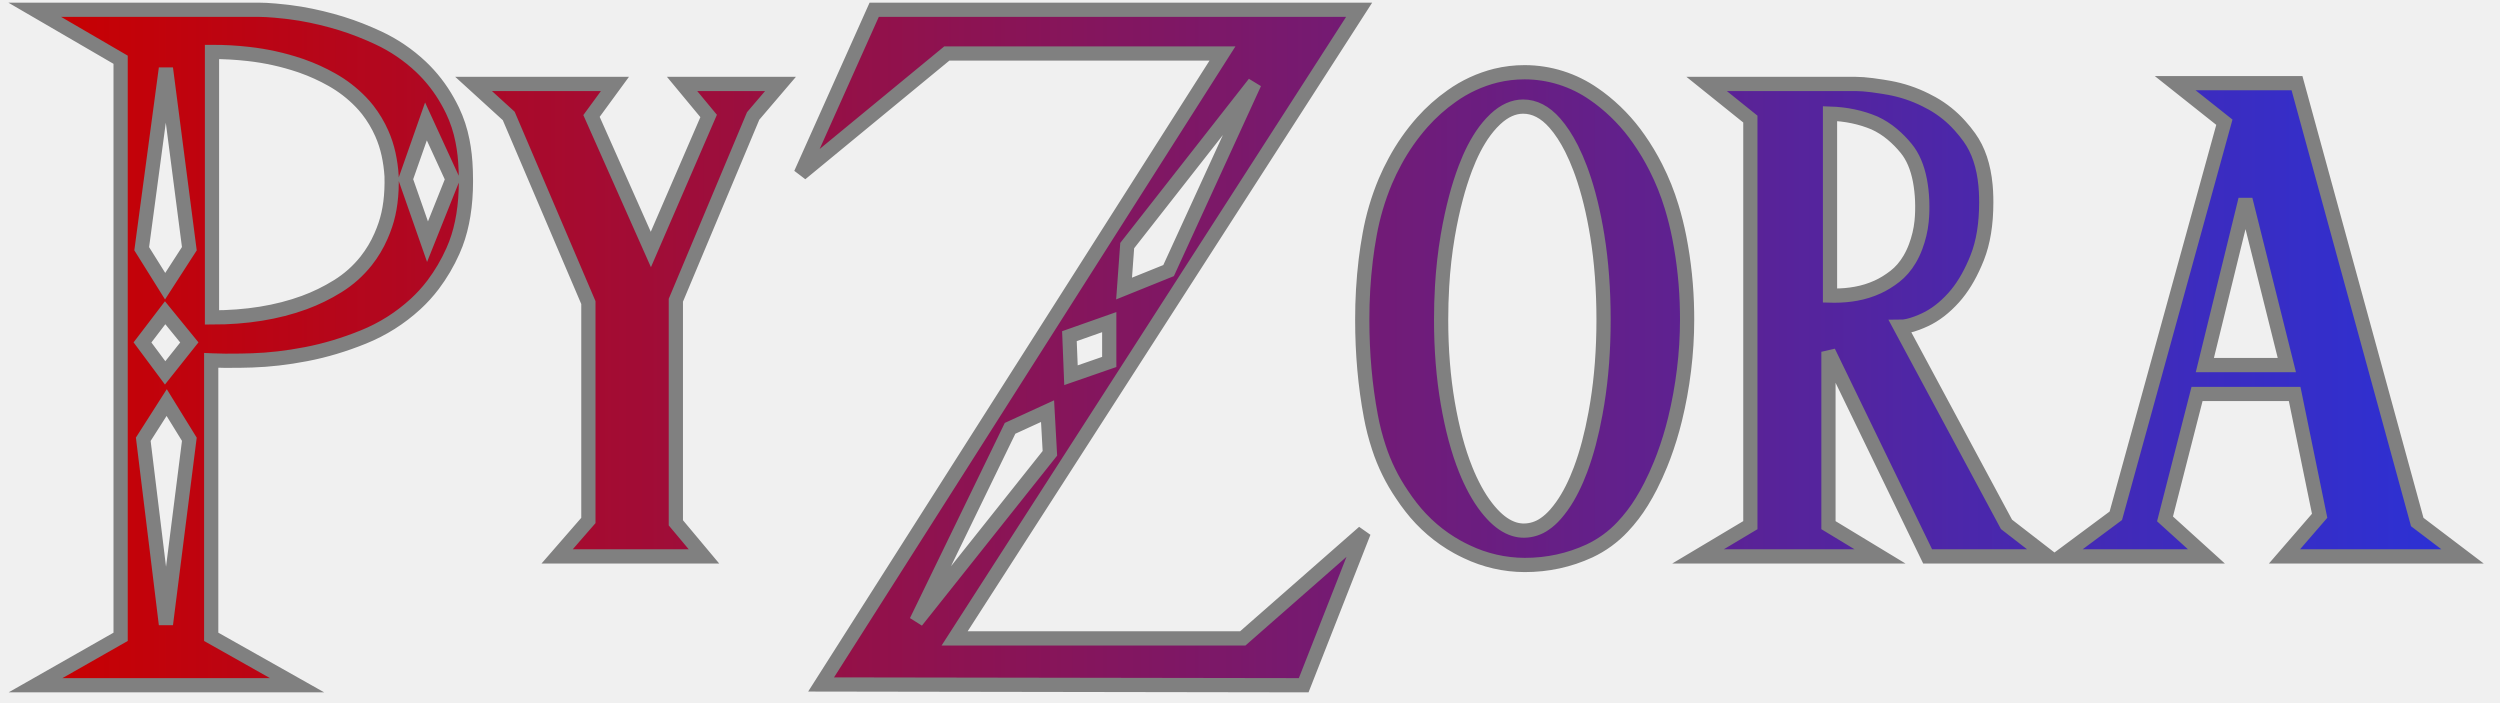
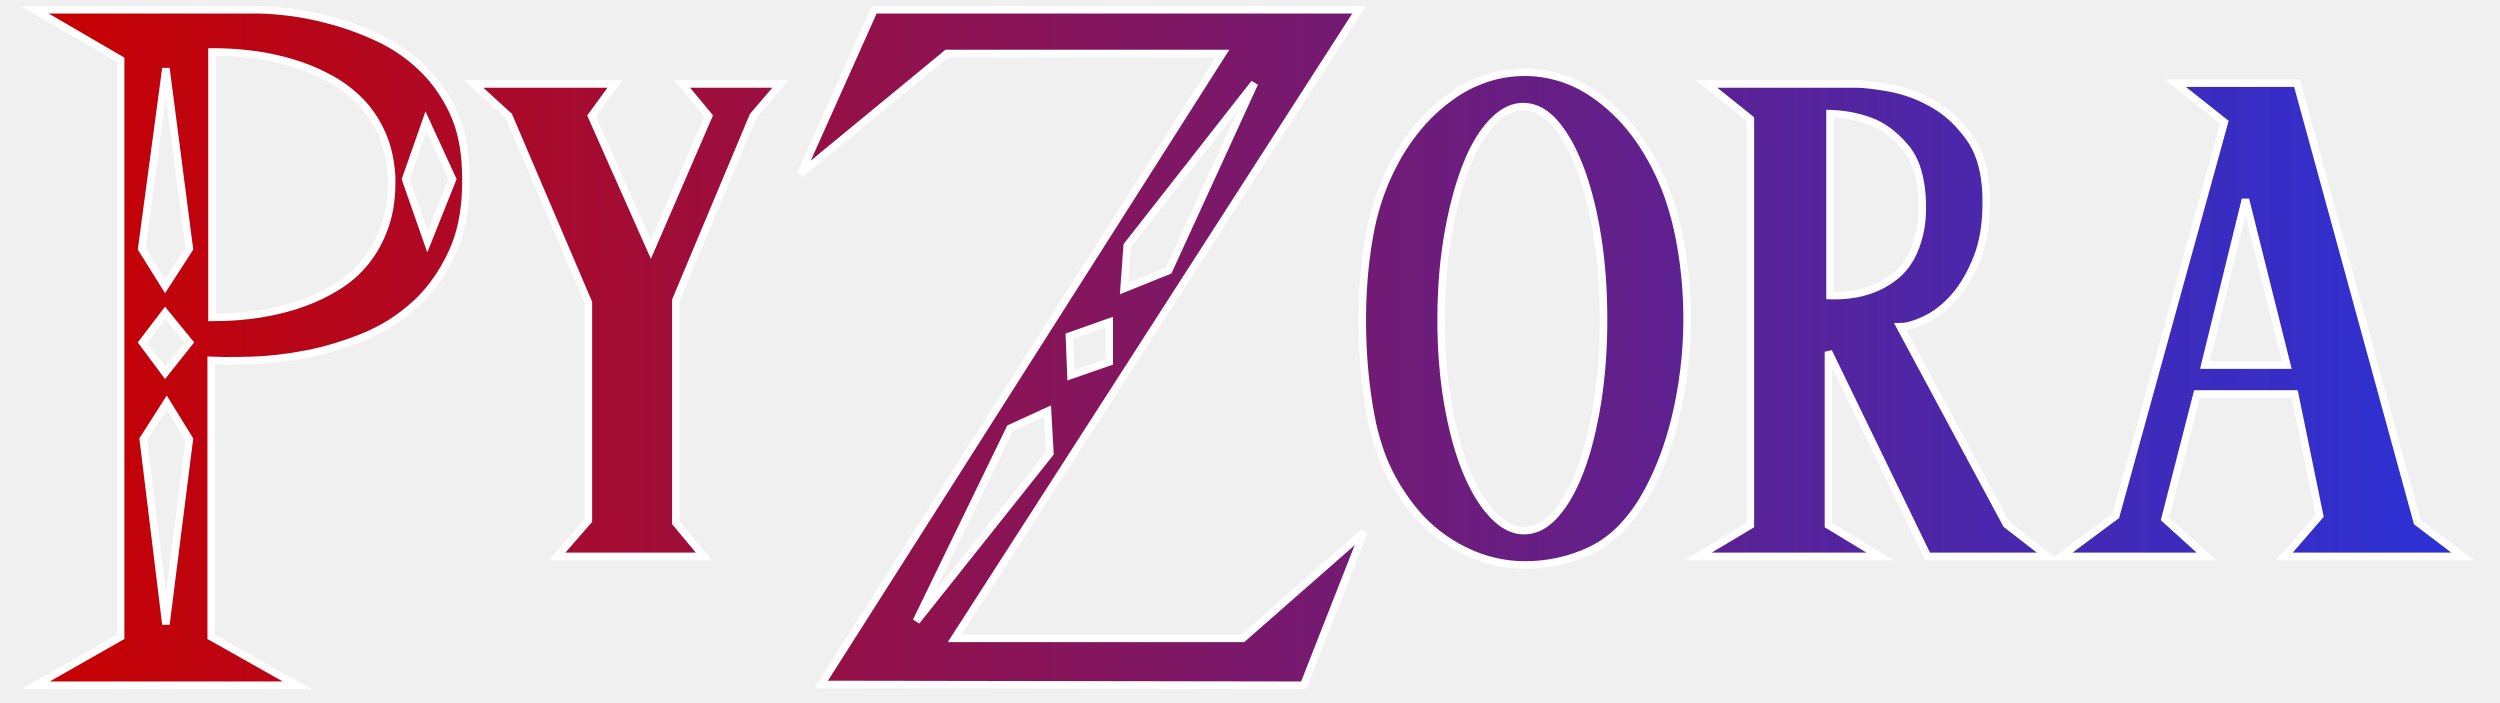
<svg xmlns="http://www.w3.org/2000/svg" width="249pt" height="70pt" viewBox="-1 -1 251 72">
  <defs>
    <linearGradient id="grad1">
      <stop class="stop1" offset="0%" stop-color="#c90000" />
      <stop class="stop3" offset="100%" stop-color="#2B31D6" />
    </linearGradient>
  </defs>
  <style>
        #fontsvg1701424359683{
            fill:url(#grad1);
        }
    </style>
-   <g id="fontsvg1701424359683" stroke-linecap="round" fill-rule="evenodd" stroke="#808080" stroke-width="0.5mm" fill="#000000">
+   <g id="fontsvg1701424359683" stroke-linecap="round" fill-rule="evenodd" stroke="#ffffff" stroke-width="1px" fill="#000000">
    <path d="M 94.24 64.4 L 123.76 64.4 L 136.16 53.52 L 130 69.2 L 80.56 69.12 L 121.68 4.48 L 93.44 4.48 L 78.48 16.8 L 86 0 L 135.68 0 L 94.24 64.4 Z M 26.88 69.2 L 0.08 69.2 L 8.8 64.24 L 8.8 5.12 L 0 0 L 22.96 0 A 14.653 14.653 0 0 1 23.724 0.022 Q 24.554 0.066 25.697 0.195 A 56.89 56.89 0 0 1 26.08 0.24 A 26.851 26.851 0 0 1 28.307 0.608 A 35.914 35.914 0 0 1 30.44 1.12 A 28.891 28.891 0 0 1 34.301 2.477 A 32.725 32.725 0 0 1 35.2 2.88 Q 37.6 4 39.56 5.84 A 14.717 14.717 0 0 1 42.296 9.358 A 17.228 17.228 0 0 1 42.8 10.32 A 12.912 12.912 0 0 1 43.821 13.419 Q 44.103 14.819 44.154 16.419 A 21.889 21.889 0 0 1 44.16 16.64 A 27.682 27.682 0 0 1 44.176 17.562 Q 44.176 21.254 43.143 23.988 A 12.636 12.636 0 0 1 42.84 24.72 A 17.739 17.739 0 0 1 40.804 28.179 A 14.927 14.927 0 0 1 39 30.16 Q 36.64 32.32 33.68 33.52 Q 30.72 34.72 27.8 35.28 Q 24.88 35.84 22.28 35.92 A 91.132 91.132 0 0 1 21.116 35.949 Q 19.384 35.98 18.187 35.925 A 25.233 25.233 0 0 1 18.08 35.92 L 18.08 64.24 L 26.88 69.2 Z M 189.04 56 L 170.4 56 L 175.76 52.8 L 175.76 11.2 L 171.28 7.6 L 186.56 7.6 A 10.166 10.166 0 0 1 187.317 7.632 Q 188.139 7.694 189.275 7.877 A 43.348 43.348 0 0 1 190 8 A 13.863 13.863 0 0 1 193.706 9.236 A 16.051 16.051 0 0 1 194.4 9.6 A 11.055 11.055 0 0 1 197.222 11.868 A 13.786 13.786 0 0 1 198.2 13.08 Q 199.575 14.991 199.853 17.999 A 16.831 16.831 0 0 1 199.92 19.2 A 24.793 24.793 0 0 1 199.926 19.739 Q 199.926 23.067 199 25.4 Q 198.109 27.645 196.9 29.129 A 9.699 9.699 0 0 1 196.6 29.48 Q 195.2 31.04 193.64 31.76 A 11.843 11.843 0 0 1 192.81 32.108 Q 191.81 32.48 191.12 32.48 L 202 52.72 L 206.24 56 L 193.92 56 L 183.76 35.04 L 183.76 52.8 L 189.04 56 Z M 248.72 56 L 230.48 56 L 234.08 51.84 L 231.52 39.36 L 221.52 39.36 L 218.24 52.16 L 222.48 56 L 207.6 56 L 213.2 51.84 L 224.32 11.52 L 219.28 7.52 L 231.76 7.52 L 244.08 52.48 L 248.72 56 Z M 44.96 7.6 L 59.44 7.6 L 57.04 10.88 L 63.12 24.56 L 69.04 10.88 L 66.32 7.6 L 76.4 7.6 L 73.6 10.88 L 65.68 29.76 L 65.68 52.56 L 68.56 56 L 53.52 56 L 56.72 52.32 L 56.72 30 L 48.56 10.88 L 44.96 7.6 Z M 167.698 20.189 A 24.675 24.675 0 0 0 166.08 16.16 A 23.807 23.807 0 0 0 164.341 13.253 A 18.356 18.356 0 0 0 160.24 9 A 15.397 15.397 0 0 0 159.742 8.647 A 12.407 12.407 0 0 0 152.64 6.4 A 12.471 12.471 0 0 0 149.683 6.75 A 13.337 13.337 0 0 0 145.16 8.84 A 17.531 17.531 0 0 0 142.152 11.523 A 21.311 21.311 0 0 0 139.36 15.52 A 22.853 22.853 0 0 0 138.363 17.582 A 25.872 25.872 0 0 0 136.76 23 A 43.543 43.543 0 0 0 136.359 25.626 A 50.647 50.647 0 0 0 136 31.76 Q 136 36.96 136.88 41.64 A 24.442 24.442 0 0 0 137.698 44.833 A 19.042 19.042 0 0 0 140.08 49.68 A 18.801 18.801 0 0 0 140.987 50.941 A 15.517 15.517 0 0 0 145.76 55.04 A 16.687 16.687 0 0 0 146.708 55.521 A 13.872 13.872 0 0 0 152.64 56.88 Q 156.16 56.88 159.28 55.44 A 11.139 11.139 0 0 0 162.675 52.969 A 15.781 15.781 0 0 0 164.64 50.4 A 22.43 22.43 0 0 0 165.535 48.809 A 28.788 28.788 0 0 0 166.56 46.56 A 30.38 30.38 0 0 0 166.88 45.74 A 33.872 33.872 0 0 0 168.04 41.96 Q 168.64 39.52 168.96 36.92 Q 169.28 34.32 169.28 31.76 A 47.852 47.852 0 0 0 169.273 30.938 A 42.953 42.953 0 0 0 168.48 23.32 A 31.584 31.584 0 0 0 167.698 20.189 Z M 152.56 53.36 A 3.736 3.736 0 0 0 154.688 52.679 Q 155.262 52.29 155.8 51.68 A 11.146 11.146 0 0 0 157.008 49.998 Q 157.517 49.141 157.965 48.102 A 21.83 21.83 0 0 0 158.36 47.12 A 28.671 28.671 0 0 0 159.221 44.393 Q 159.595 42.979 159.891 41.372 A 50.324 50.324 0 0 0 160.08 40.28 Q 160.72 36.32 160.72 31.76 Q 160.72 27.12 160.08 23.16 Q 159.496 19.548 158.513 16.768 A 25.76 25.76 0 0 0 158.32 16.24 A 20.957 20.957 0 0 0 157.439 14.219 Q 156.651 12.657 155.72 11.6 Q 154.24 9.92 152.48 9.92 Q 151.014 9.92 149.64 11.199 A 7.761 7.761 0 0 0 149.24 11.6 A 10.696 10.696 0 0 0 147.97 13.298 Q 147.437 14.168 146.97 15.232 A 21.224 21.224 0 0 0 146.56 16.24 A 31.099 31.099 0 0 0 145.607 19.235 Q 145.121 21.056 144.76 23.16 A 46.85 46.85 0 0 0 144.18 28.307 A 58.216 58.216 0 0 0 144.08 31.76 Q 144.08 36.32 144.76 40.28 Q 145.44 44.24 146.6 47.12 A 19.592 19.592 0 0 0 147.567 49.187 Q 148.119 50.197 148.74 50.997 A 10.242 10.242 0 0 0 149.32 51.68 Q 150.409 52.853 151.557 53.207 A 3.386 3.386 0 0 0 152.56 53.36 Z M 18.16 4.32 L 18.16 31.52 Q 23.44 31.52 27.6 30 A 18.607 18.607 0 0 0 31.014 28.336 A 20.46 20.46 0 0 0 31.04 28.32 Q 32.72 27.28 33.96 25.72 A 11.523 11.523 0 0 0 35.474 23.188 A 13.956 13.956 0 0 0 35.92 22.04 Q 36.64 19.92 36.56 17.04 A 14.708 14.708 0 0 0 36.245 14.778 A 11.027 11.027 0 0 0 35.56 12.68 A 11.506 11.506 0 0 0 34.105 10.246 A 10.304 10.304 0 0 0 33.4 9.44 Q 32.08 8.08 30.44 7.16 A 19.314 19.314 0 0 0 27.382 5.77 A 17.8 17.8 0 0 0 27.12 5.68 A 25.236 25.236 0 0 0 21.889 4.528 A 32.395 32.395 0 0 0 18.16 4.32 Z M 99.92 42.88 L 90.32 62.64 L 104 45.44 L 103.76 41.12 L 99.92 42.88 Z M 124.96 7.52 L 111.92 24.16 L 111.6 28.56 L 116.16 26.72 L 124.96 7.52 Z M 183.92 10.64 L 183.92 29.28 A 14.934 14.934 0 0 0 184.347 29.286 Q 185.534 29.286 186.587 29.091 A 9.291 9.291 0 0 0 188.8 28.4 Q 189.68 28 190.56 27.32 Q 191.44 26.64 192.08 25.56 A 8.175 8.175 0 0 0 192.696 24.259 A 10.979 10.979 0 0 0 193.08 23 A 9.943 9.943 0 0 0 193.301 21.702 Q 193.407 20.702 193.36 19.52 A 14.251 14.251 0 0 0 193.133 17.5 Q 192.74 15.441 191.72 14.2 A 10.766 10.766 0 0 0 190.284 12.743 A 8.034 8.034 0 0 0 188.48 11.6 Q 186.4 10.72 183.92 10.64 Z M 13.52 40.24 L 11.12 44 L 13.44 62.96 L 15.84 44 L 13.52 40.24 Z M 13.44 6 L 10.96 24.48 L 13.36 28.32 L 15.84 24.48 L 13.44 6 Z M 222.32 36.4 L 230.72 36.4 L 226.48 19.44 L 222.32 36.4 Z M 42.8 17.36 L 40.08 11.44 L 38 17.36 L 40.24 23.76 L 42.8 17.36 Z M 110.08 32 L 106 33.44 L 106.16 37.44 L 110.08 36.08 L 110.08 32 Z M 15.84 34.08 L 13.36 31.04 L 11.04 34.08 L 13.36 37.2 L 15.84 34.08 Z" vector-effect="non-scaling-stroke" />
  </g>
</svg>
